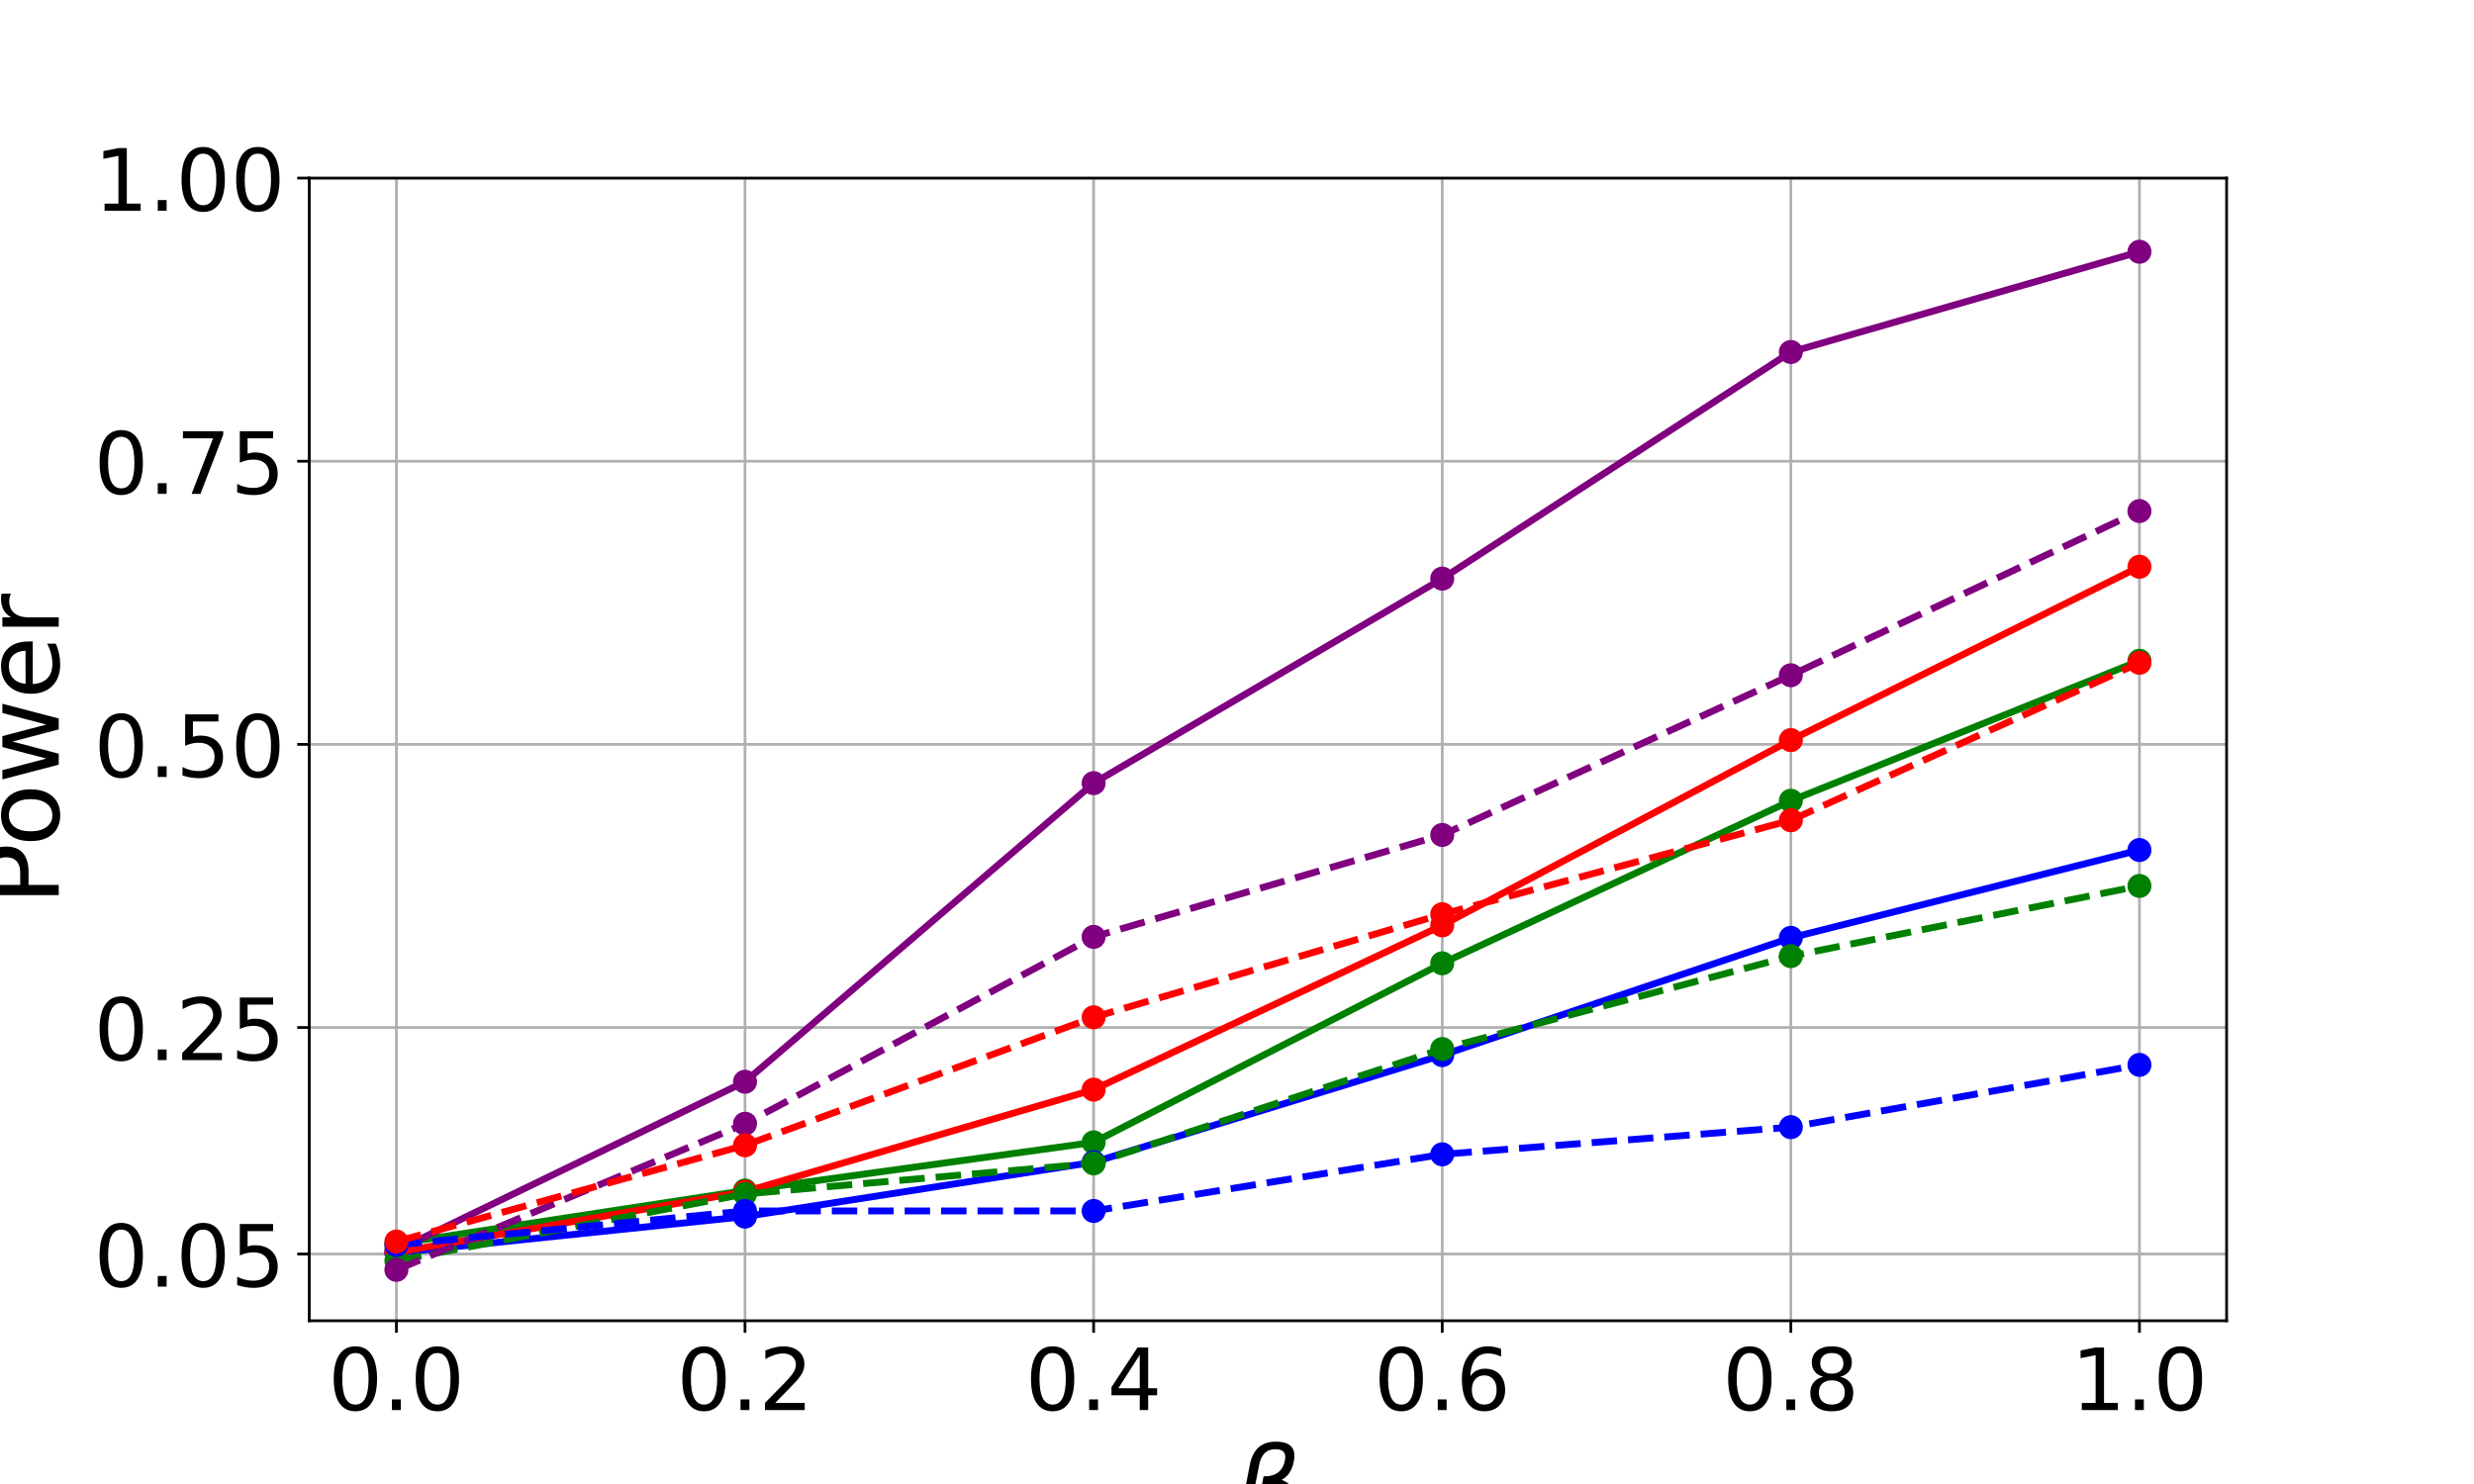
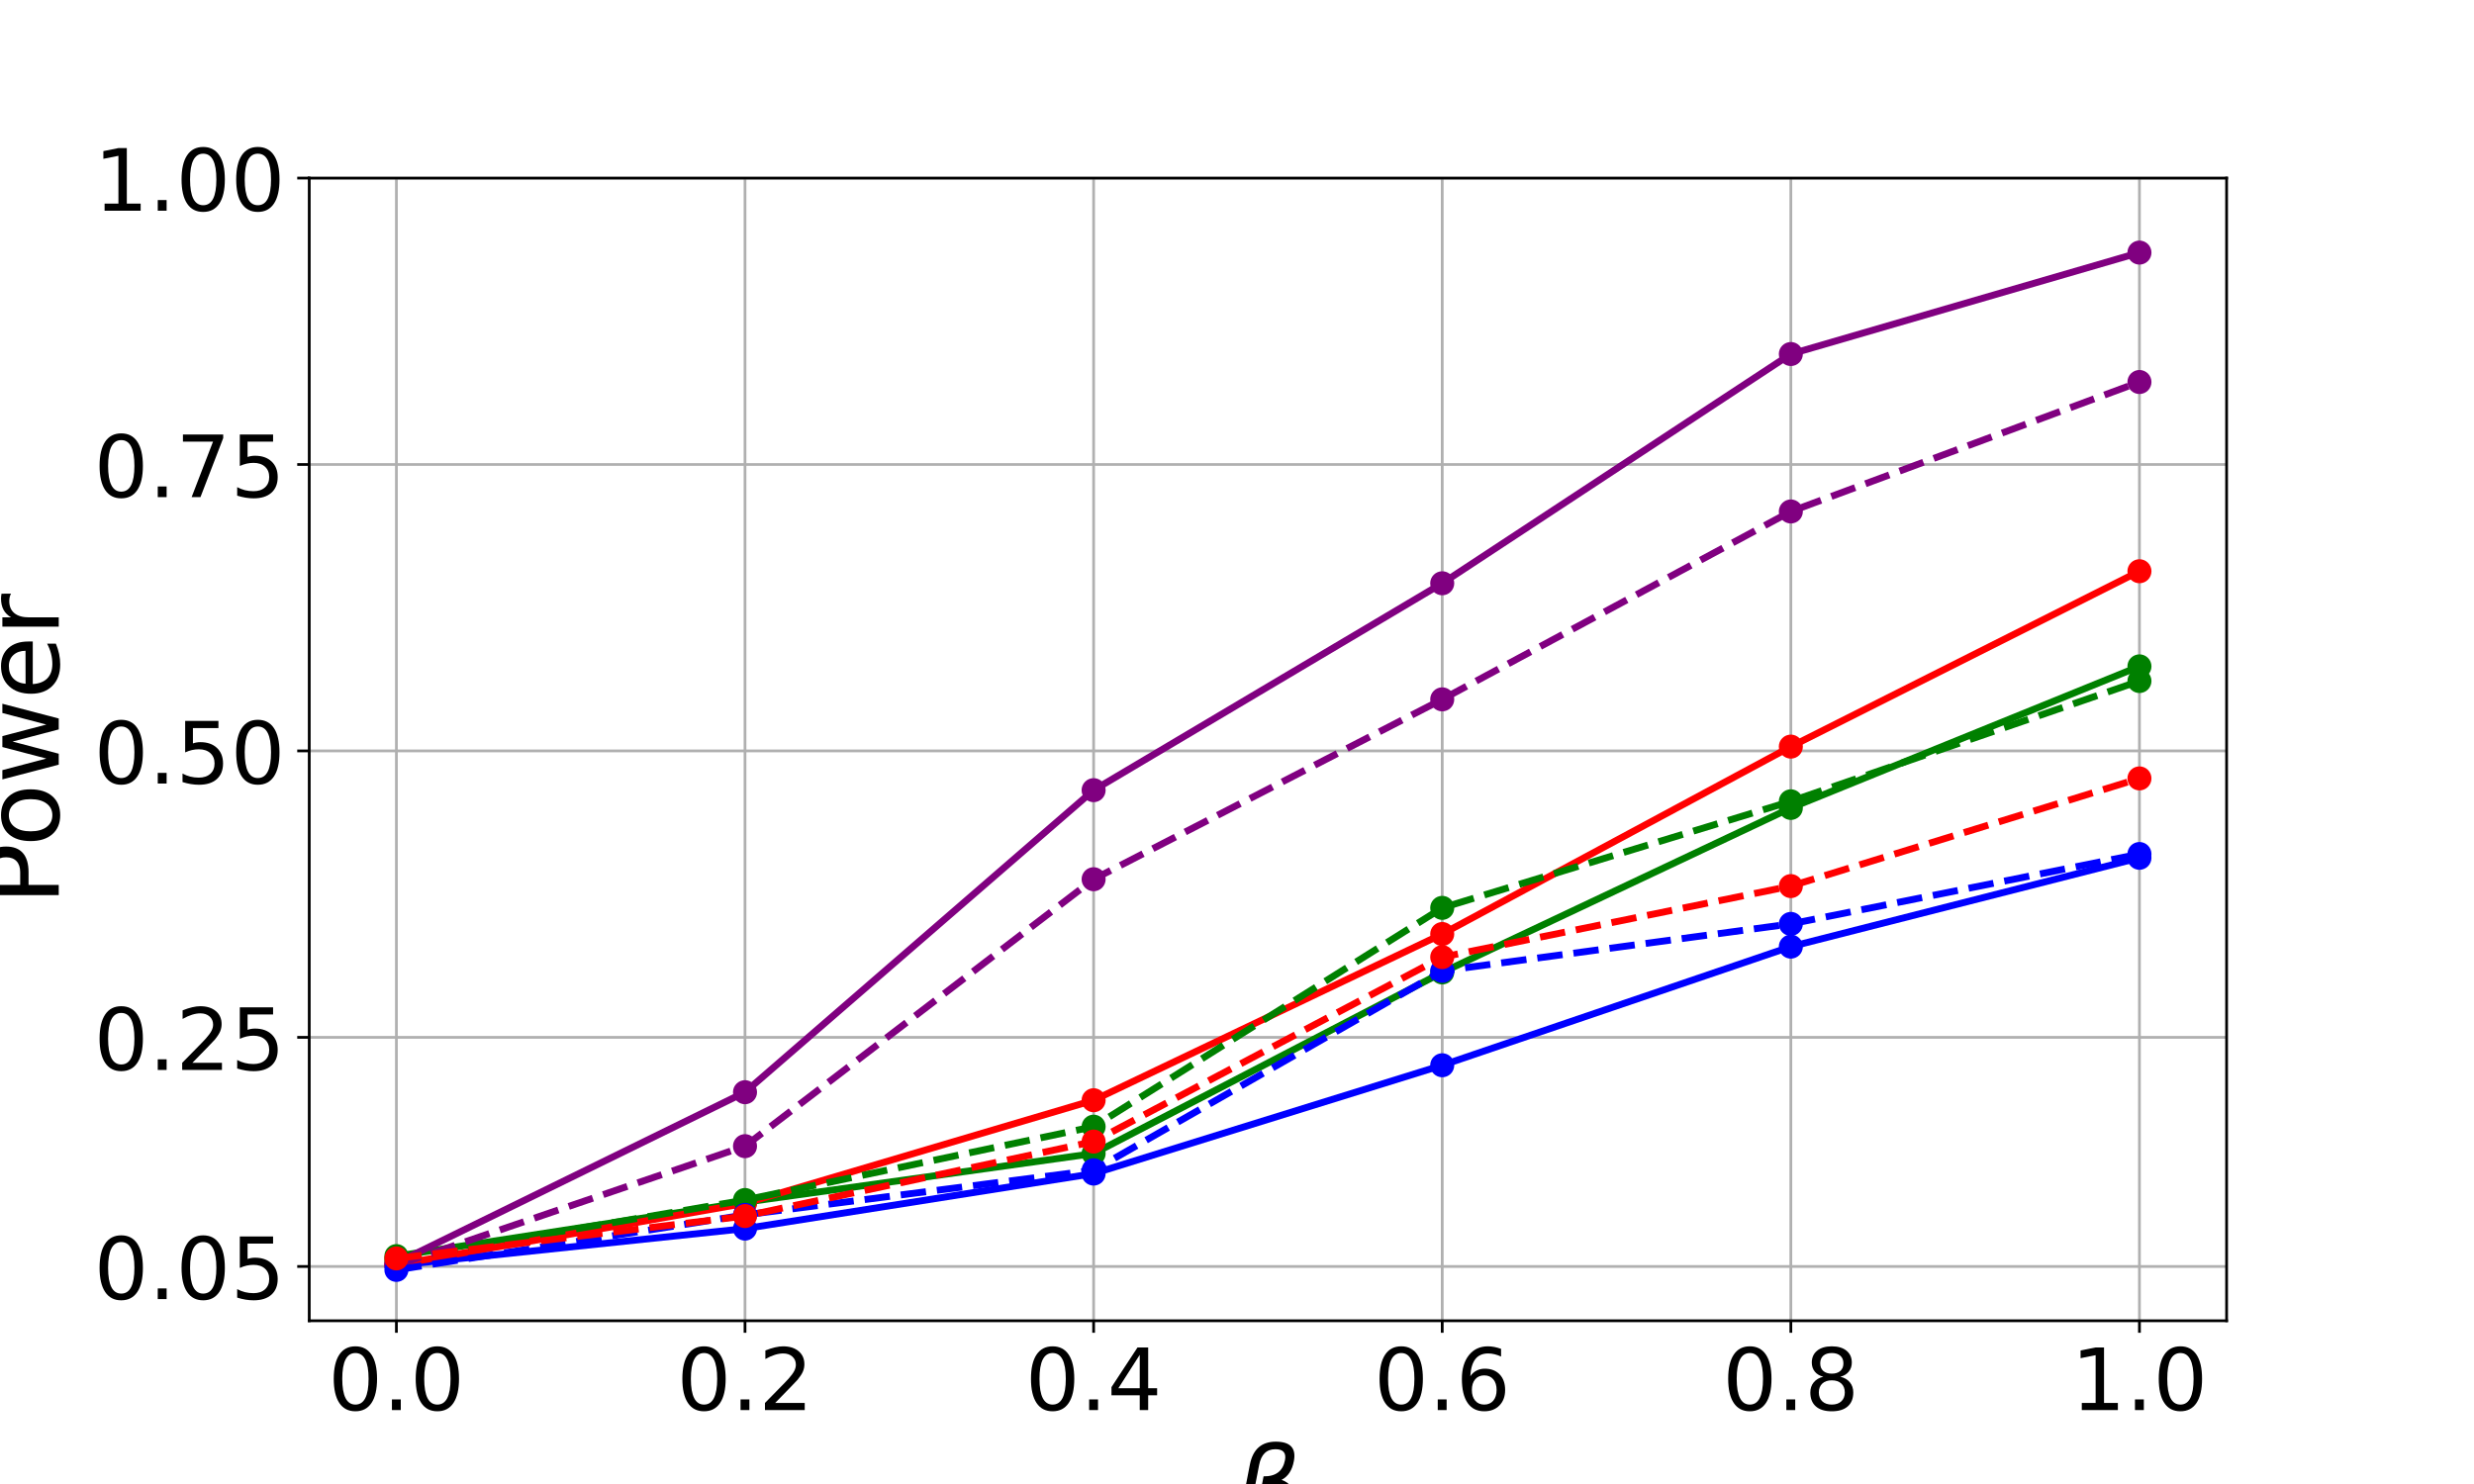
<svg xmlns="http://www.w3.org/2000/svg" xmlns:xlink="http://www.w3.org/1999/xlink" width="720pt" height="432pt" viewBox="0 0 720 432" version="1.1">
  <defs>
    <style type="text/css">*{stroke-linejoin: round; stroke-linecap: butt}</style>
  </defs>
  <g id="figure_1">
    <g id="patch_1">
      <path d="M 0 432  L 720 432  L 720 0  L 0 0  z " style="fill: #ffffff" />
    </g>
    <g id="axes_1">
      <g id="patch_2">
        <path d="M 90 384.48  L 648 384.48  L 648 51.84  L 90 51.84  z " style="fill: #ffffff" />
      </g>
      <g id="matplotlib.axis_1">
        <g id="xtick_1">
          <g id="line2d_1">
-             <path d="M 115.364 384.48  L 115.364 51.84  " clip-path="url(#pe5b0e0bb57)" style="fill: none; stroke: #b0b0b0; stroke-width: 0.8; stroke-linecap: square" />
+             <path d="M 115.364 384.48  L 115.364 51.84  " clip-path="url(#p8699ace13f)" style="fill: none; stroke: #b0b0b0; stroke-width: 0.8; stroke-linecap: square" />
          </g>
          <g id="line2d_2">
            <defs>
-               <path id="mf24f4f5983" d="M 0 0  L 0 3.5  " style="stroke: #000000; stroke-width: 0.8" />
+               <path id="mde72d8a4fe" d="M 0 0  L 0 3.5  " style="stroke: #000000; stroke-width: 0.8" />
            </defs>
            <g>
-               <use xlink:href="#mf24f4f5983" x="115.364" y="384.48" style="stroke: #000000; stroke-width: 0.8" />
+               <use xlink:href="#mde72d8a4fe" x="115.364" y="384.48" style="stroke: #000000; stroke-width: 0.8" />
            </g>
          </g>
          <g id="text_1">
            <g transform="translate(95.48473 410.4761) scale(0.25 -0.25)">
              <defs>
                <path id="DejaVuSans-30" d="M 2034 4250  Q 1547 4250 1301 3770  Q 1056 3291 1056 2328  Q 1056 1369 1301 889  Q 1547 409 2034 409  Q 2525 409 2770 889  Q 3016 1369 3016 2328  Q 3016 3291 2770 3770  Q 2525 4250 2034 4250  z M 2034 4750  Q 2819 4750 3233 4129  Q 3647 3509 3647 2328  Q 3647 1150 3233 529  Q 2819 -91 2034 -91  Q 1250 -91 836 529  Q 422 1150 422 2328  Q 422 3509 836 4129  Q 1250 4750 2034 4750  z " transform="scale(0.015625)" />
                <path id="DejaVuSans-2e" d="M 684 794  L 1344 794  L 1344 0  L 684 0  L 684 794  z " transform="scale(0.015625)" />
              </defs>
              <use xlink:href="#DejaVuSans-30" />
              <use xlink:href="#DejaVuSans-2e" x="63.623" />
              <use xlink:href="#DejaVuSans-30" x="95.41" />
            </g>
          </g>
        </g>
        <g id="xtick_2">
          <g id="line2d_3">
-             <path d="M 216.818 384.48  L 216.818 51.84  " clip-path="url(#pe5b0e0bb57)" style="fill: none; stroke: #b0b0b0; stroke-width: 0.8; stroke-linecap: square" />
+             <path d="M 216.818 384.48  L 216.818 51.84  " clip-path="url(#p8699ace13f)" style="fill: none; stroke: #b0b0b0; stroke-width: 0.8; stroke-linecap: square" />
          </g>
          <g id="line2d_4">
            <g>
-               <use xlink:href="#mf24f4f5983" x="216.818" y="384.48" style="stroke: #000000; stroke-width: 0.8" />
+               <use xlink:href="#mde72d8a4fe" x="216.818" y="384.48" style="stroke: #000000; stroke-width: 0.8" />
            </g>
          </g>
          <g id="text_2">
            <g transform="translate(196.9393 410.4761) scale(0.25 -0.25)">
              <defs>
                <path id="DejaVuSans-32" d="M 1228 531  L 3431 531  L 3431 0  L 469 0  L 469 531  Q 828 903 1448 1529  Q 2069 2156 2228 2338  Q 2531 2678 2651 2914  Q 2772 3150 2772 3378  Q 2772 3750 2511 3984  Q 2250 4219 1831 4219  Q 1534 4219 1204 4116  Q 875 4013 500 3803  L 500 4441  Q 881 4594 1212 4672  Q 1544 4750 1819 4750  Q 2544 4750 2975 4387  Q 3406 4025 3406 3419  Q 3406 3131 3298 2873  Q 3191 2616 2906 2266  Q 2828 2175 2409 1742  Q 1991 1309 1228 531  z " transform="scale(0.015625)" />
              </defs>
              <use xlink:href="#DejaVuSans-30" />
              <use xlink:href="#DejaVuSans-2e" x="63.623" />
              <use xlink:href="#DejaVuSans-32" x="95.41" />
            </g>
          </g>
        </g>
        <g id="xtick_3">
          <g id="line2d_5">
-             <path d="M 318.273 384.48  L 318.273 51.84  " clip-path="url(#pe5b0e0bb57)" style="fill: none; stroke: #b0b0b0; stroke-width: 0.8; stroke-linecap: square" />
+             <path d="M 318.273 384.48  L 318.273 51.84  " clip-path="url(#p8699ace13f)" style="fill: none; stroke: #b0b0b0; stroke-width: 0.8; stroke-linecap: square" />
          </g>
          <g id="line2d_6">
            <g>
-               <use xlink:href="#mf24f4f5983" x="318.273" y="384.48" style="stroke: #000000; stroke-width: 0.8" />
+               <use xlink:href="#mde72d8a4fe" x="318.273" y="384.48" style="stroke: #000000; stroke-width: 0.8" />
            </g>
          </g>
          <g id="text_3">
            <g transform="translate(298.3938 410.4761) scale(0.25 -0.25)">
              <defs>
                <path id="DejaVuSans-34" d="M 2419 4116  L 825 1625  L 2419 1625  L 2419 4116  z M 2253 4666  L 3047 4666  L 3047 1625  L 3713 1625  L 3713 1100  L 3047 1100  L 3047 0  L 2419 0  L 2419 1100  L 313 1100  L 313 1709  L 2253 4666  z " transform="scale(0.015625)" />
              </defs>
              <use xlink:href="#DejaVuSans-30" />
              <use xlink:href="#DejaVuSans-2e" x="63.623" />
              <use xlink:href="#DejaVuSans-34" x="95.41" />
            </g>
          </g>
        </g>
        <g id="xtick_4">
          <g id="line2d_7">
-             <path d="M 419.727 384.48  L 419.727 51.84  " clip-path="url(#pe5b0e0bb57)" style="fill: none; stroke: #b0b0b0; stroke-width: 0.8; stroke-linecap: square" />
+             <path d="M 419.727 384.48  L 419.727 51.84  " clip-path="url(#p8699ace13f)" style="fill: none; stroke: #b0b0b0; stroke-width: 0.8; stroke-linecap: square" />
          </g>
          <g id="line2d_8">
            <g>
-               <use xlink:href="#mf24f4f5983" x="419.727" y="384.48" style="stroke: #000000; stroke-width: 0.8" />
+               <use xlink:href="#mde72d8a4fe" x="419.727" y="384.48" style="stroke: #000000; stroke-width: 0.8" />
            </g>
          </g>
          <g id="text_4">
            <g transform="translate(399.8484 410.4761) scale(0.25 -0.25)">
              <defs>
                <path id="DejaVuSans-36" d="M 2113 2584  Q 1688 2584 1439 2293  Q 1191 2003 1191 1497  Q 1191 994 1439 701  Q 1688 409 2113 409  Q 2538 409 2786 701  Q 3034 994 3034 1497  Q 3034 2003 2786 2293  Q 2538 2584 2113 2584  z M 3366 4563  L 3366 3988  Q 3128 4100 2886 4159  Q 2644 4219 2406 4219  Q 1781 4219 1451 3797  Q 1122 3375 1075 2522  Q 1259 2794 1537 2939  Q 1816 3084 2150 3084  Q 2853 3084 3261 2657  Q 3669 2231 3669 1497  Q 3669 778 3244 343  Q 2819 -91 2113 -91  Q 1303 -91 875 529  Q 447 1150 447 2328  Q 447 3434 972 4092  Q 1497 4750 2381 4750  Q 2619 4750 2861 4703  Q 3103 4656 3366 4563  z " transform="scale(0.015625)" />
              </defs>
              <use xlink:href="#DejaVuSans-30" />
              <use xlink:href="#DejaVuSans-2e" x="63.623" />
              <use xlink:href="#DejaVuSans-36" x="95.41" />
            </g>
          </g>
        </g>
        <g id="xtick_5">
          <g id="line2d_9">
-             <path d="M 521.182 384.48  L 521.182 51.84  " clip-path="url(#pe5b0e0bb57)" style="fill: none; stroke: #b0b0b0; stroke-width: 0.8; stroke-linecap: square" />
+             <path d="M 521.182 384.48  L 521.182 51.84  " clip-path="url(#p8699ace13f)" style="fill: none; stroke: #b0b0b0; stroke-width: 0.8; stroke-linecap: square" />
          </g>
          <g id="line2d_10">
            <g>
-               <use xlink:href="#mf24f4f5983" x="521.182" y="384.48" style="stroke: #000000; stroke-width: 0.8" />
+               <use xlink:href="#mde72d8a4fe" x="521.182" y="384.48" style="stroke: #000000; stroke-width: 0.8" />
            </g>
          </g>
          <g id="text_5">
            <g transform="translate(501.3029 410.4761) scale(0.25 -0.25)">
              <defs>
                <path id="DejaVuSans-38" d="M 2034 2216  Q 1584 2216 1326 1975  Q 1069 1734 1069 1313  Q 1069 891 1326 650  Q 1584 409 2034 409  Q 2484 409 2743 651  Q 3003 894 3003 1313  Q 3003 1734 2745 1975  Q 2488 2216 2034 2216  z M 1403 2484  Q 997 2584 770 2862  Q 544 3141 544 3541  Q 544 4100 942 4425  Q 1341 4750 2034 4750  Q 2731 4750 3128 4425  Q 3525 4100 3525 3541  Q 3525 3141 3298 2862  Q 3072 2584 2669 2484  Q 3125 2378 3379 2068  Q 3634 1759 3634 1313  Q 3634 634 3220 271  Q 2806 -91 2034 -91  Q 1263 -91 848 271  Q 434 634 434 1313  Q 434 1759 690 2068  Q 947 2378 1403 2484  z M 1172 3481  Q 1172 3119 1398 2916  Q 1625 2713 2034 2713  Q 2441 2713 2670 2916  Q 2900 3119 2900 3481  Q 2900 3844 2670 4047  Q 2441 4250 2034 4250  Q 1625 4250 1398 4047  Q 1172 3844 1172 3481  z " transform="scale(0.015625)" />
              </defs>
              <use xlink:href="#DejaVuSans-30" />
              <use xlink:href="#DejaVuSans-2e" x="63.623" />
              <use xlink:href="#DejaVuSans-38" x="95.41" />
            </g>
          </g>
        </g>
        <g id="xtick_6">
          <g id="line2d_11">
-             <path d="M 622.636 384.48  L 622.636 51.84  " clip-path="url(#pe5b0e0bb57)" style="fill: none; stroke: #b0b0b0; stroke-width: 0.8; stroke-linecap: square" />
+             <path d="M 622.636 384.48  L 622.636 51.84  " clip-path="url(#p8699ace13f)" style="fill: none; stroke: #b0b0b0; stroke-width: 0.8; stroke-linecap: square" />
          </g>
          <g id="line2d_12">
            <g>
-               <use xlink:href="#mf24f4f5983" x="622.636" y="384.48" style="stroke: #000000; stroke-width: 0.8" />
+               <use xlink:href="#mde72d8a4fe" x="622.636" y="384.48" style="stroke: #000000; stroke-width: 0.8" />
            </g>
          </g>
          <g id="text_6">
            <g transform="translate(602.7575 410.4761) scale(0.25 -0.25)">
              <defs>
                <path id="DejaVuSans-31" d="M 794 531  L 1825 531  L 1825 4091  L 703 3866  L 703 4441  L 1819 4666  L 2450 4666  L 2450 531  L 3481 531  L 3481 0  L 794 0  L 794 531  z " transform="scale(0.015625)" />
              </defs>
              <use xlink:href="#DejaVuSans-31" />
              <use xlink:href="#DejaVuSans-2e" x="63.623" />
              <use xlink:href="#DejaVuSans-30" x="95.41" />
            </g>
          </g>
        </g>
        <g id="text_7">
          <g transform="translate(359.4 442.7753) scale(0.3 -0.3)">
            <defs>
              <path id="DejaVuSans-Oblique-3b2" d="M 872 216  L 572 -1331  L -6 -1331  L 928 3478  Q 1206 4903 2538 4903  Q 3888 4903 3659 3700  Q 3503 2844 2894 2531  Q 3713 2250 3553 1416  Q 3272 -69 1759 -66  Q 1097 -63 872 216  z M 1019 966  Q 1259 422 1875 425  Q 2775 425 2966 1406  Q 3138 2288 1675 2219  L 1778 2750  Q 2909 2731 3106 3750  Q 3241 4438 2509 4434  Q 1691 4434 1503 3459  L 1019 966  z " transform="scale(0.015625)" />
            </defs>
            <use xlink:href="#DejaVuSans-Oblique-3b2" transform="translate(0 0.390625)" />
          </g>
        </g>
      </g>
      <g id="matplotlib.axis_2">
        <g id="ytick_1">
          <g id="line2d_13">
-             <path d="M 90 299.107  L 648 299.107  " clip-path="url(#pe5b0e0bb57)" style="fill: none; stroke: #b0b0b0; stroke-width: 0.8; stroke-linecap: square" />
+             <path d="M 90 301.971  L 648 301.971  " clip-path="url(#p8699ace13f)" style="fill: none; stroke: #b0b0b0; stroke-width: 0.8; stroke-linecap: square" />
          </g>
          <g id="line2d_14">
            <defs>
-               <path id="mb027f6b429" d="M 0 0  L -3.5 0  " style="stroke: #000000; stroke-width: 0.8" />
+               <path id="ma97960e33d" d="M 0 0  L -3.5 0  " style="stroke: #000000; stroke-width: 0.8" />
            </defs>
            <g>
-               <use xlink:href="#mb027f6b429" x="90" y="299.107" style="stroke: #000000; stroke-width: 0.8" />
+               <use xlink:href="#ma97960e33d" x="90" y="301.971" style="stroke: #000000; stroke-width: 0.8" />
            </g>
          </g>
          <g id="text_8">
-             <g transform="translate(27.33594 308.6054) scale(0.25 -0.25)">
+             <g transform="translate(27.33594 311.4688) scale(0.25 -0.25)">
              <defs>
                <path id="DejaVuSans-35" d="M 691 4666  L 3169 4666  L 3169 4134  L 1269 4134  L 1269 2991  Q 1406 3038 1543 3061  Q 1681 3084 1819 3084  Q 2600 3084 3056 2656  Q 3513 2228 3513 1497  Q 3513 744 3044 326  Q 2575 -91 1722 -91  Q 1428 -91 1123 -41  Q 819 9 494 109  L 494 744  Q 775 591 1075 516  Q 1375 441 1709 441  Q 2250 441 2565 725  Q 2881 1009 2881 1497  Q 2881 1984 2565 2268  Q 2250 2553 1709 2553  Q 1456 2553 1204 2497  Q 953 2441 691 2322  L 691 4666  z " transform="scale(0.015625)" />
              </defs>
              <use xlink:href="#DejaVuSans-30" />
              <use xlink:href="#DejaVuSans-2e" x="63.623" />
              <use xlink:href="#DejaVuSans-32" x="95.41" />
              <use xlink:href="#DejaVuSans-35" x="159.033" />
            </g>
          </g>
        </g>
        <g id="ytick_2">
          <g id="line2d_15">
-             <path d="M 90 216.685  L 648 216.685  " clip-path="url(#pe5b0e0bb57)" style="fill: none; stroke: #b0b0b0; stroke-width: 0.8; stroke-linecap: square" />
+             <path d="M 90 218.594  L 648 218.594  " clip-path="url(#p8699ace13f)" style="fill: none; stroke: #b0b0b0; stroke-width: 0.8; stroke-linecap: square" />
          </g>
          <g id="line2d_16">
            <g>
-               <use xlink:href="#mb027f6b429" x="90" y="216.685" style="stroke: #000000; stroke-width: 0.8" />
+               <use xlink:href="#ma97960e33d" x="90" y="218.594" style="stroke: #000000; stroke-width: 0.8" />
            </g>
          </g>
          <g id="text_9">
-             <g transform="translate(27.33594 226.183) scale(0.25 -0.25)">
+             <g transform="translate(27.33594 228.0919) scale(0.25 -0.25)">
              <use xlink:href="#DejaVuSans-30" />
              <use xlink:href="#DejaVuSans-2e" x="63.623" />
              <use xlink:href="#DejaVuSans-35" x="95.41" />
              <use xlink:href="#DejaVuSans-30" x="159.033" />
            </g>
          </g>
        </g>
        <g id="ytick_3">
          <g id="line2d_17">
-             <path d="M 90 134.262  L 648 134.262  " clip-path="url(#pe5b0e0bb57)" style="fill: none; stroke: #b0b0b0; stroke-width: 0.8; stroke-linecap: square" />
+             <path d="M 90 135.217  L 648 135.217  " clip-path="url(#p8699ace13f)" style="fill: none; stroke: #b0b0b0; stroke-width: 0.8; stroke-linecap: square" />
          </g>
          <g id="line2d_18">
            <g>
-               <use xlink:href="#mb027f6b429" x="90" y="134.262" style="stroke: #000000; stroke-width: 0.8" />
+               <use xlink:href="#ma97960e33d" x="90" y="135.217" style="stroke: #000000; stroke-width: 0.8" />
            </g>
          </g>
          <g id="text_10">
-             <g transform="translate(27.33594 143.7605) scale(0.25 -0.25)">
+             <g transform="translate(27.33594 144.715) scale(0.25 -0.25)">
              <defs>
                <path id="DejaVuSans-37" d="M 525 4666  L 3525 4666  L 3525 4397  L 1831 0  L 1172 0  L 2766 4134  L 525 4134  L 525 4666  z " transform="scale(0.015625)" />
              </defs>
              <use xlink:href="#DejaVuSans-30" />
              <use xlink:href="#DejaVuSans-2e" x="63.623" />
              <use xlink:href="#DejaVuSans-37" x="95.41" />
              <use xlink:href="#DejaVuSans-35" x="159.033" />
            </g>
          </g>
        </g>
        <g id="ytick_4">
          <g id="line2d_19">
-             <path d="M 90 51.84  L 648 51.84  " clip-path="url(#pe5b0e0bb57)" style="fill: none; stroke: #b0b0b0; stroke-width: 0.8; stroke-linecap: square" />
+             <path d="M 90 51.84  L 648 51.84  " clip-path="url(#p8699ace13f)" style="fill: none; stroke: #b0b0b0; stroke-width: 0.8; stroke-linecap: square" />
          </g>
          <g id="line2d_20">
            <g>
-               <use xlink:href="#mb027f6b429" x="90" y="51.84" style="stroke: #000000; stroke-width: 0.8" />
+               <use xlink:href="#ma97960e33d" x="90" y="51.84" style="stroke: #000000; stroke-width: 0.8" />
            </g>
          </g>
          <g id="text_11">
            <g transform="translate(27.33594 61.33805) scale(0.25 -0.25)">
              <use xlink:href="#DejaVuSans-31" />
              <use xlink:href="#DejaVuSans-2e" x="63.623" />
              <use xlink:href="#DejaVuSans-30" x="95.41" />
              <use xlink:href="#DejaVuSans-30" x="159.033" />
            </g>
          </g>
        </g>
        <g id="ytick_5">
          <g id="line2d_21">
-             <path d="M 90 365.045  L 648 365.045  " clip-path="url(#pe5b0e0bb57)" style="fill: none; stroke: #b0b0b0; stroke-width: 0.8; stroke-linecap: square" />
+             <path d="M 90 368.672  L 648 368.672  " clip-path="url(#p8699ace13f)" style="fill: none; stroke: #b0b0b0; stroke-width: 0.8; stroke-linecap: square" />
          </g>
          <g id="line2d_22">
            <g>
-               <use xlink:href="#mb027f6b429" x="90" y="365.045" style="stroke: #000000; stroke-width: 0.8" />
+               <use xlink:href="#ma97960e33d" x="90" y="368.672" style="stroke: #000000; stroke-width: 0.8" />
            </g>
          </g>
          <g id="text_12">
-             <g transform="translate(27.33594 374.5434) scale(0.25 -0.25)">
+             <g transform="translate(27.33594 378.1703) scale(0.25 -0.25)">
              <use xlink:href="#DejaVuSans-30" />
              <use xlink:href="#DejaVuSans-2e" x="63.623" />
              <use xlink:href="#DejaVuSans-30" x="95.41" />
              <use xlink:href="#DejaVuSans-35" x="159.033" />
            </g>
          </g>
        </g>
        <g id="text_13">
          <g transform="translate(17.09688 263.5022) rotate(-90) scale(0.3 -0.3)">
            <defs>
              <path id="DejaVuSans-50" d="M 1259 4147  L 1259 2394  L 2053 2394  Q 2494 2394 2734 2622  Q 2975 2850 2975 3272  Q 2975 3691 2734 3919  Q 2494 4147 2053 4147  L 1259 4147  z M 628 4666  L 2053 4666  Q 2838 4666 3239 4311  Q 3641 3956 3641 3272  Q 3641 2581 3239 2228  Q 2838 1875 2053 1875  L 1259 1875  L 1259 0  L 628 0  L 628 4666  z " transform="scale(0.015625)" />
              <path id="DejaVuSans-6f" d="M 1959 3097  Q 1497 3097 1228 2736  Q 959 2375 959 1747  Q 959 1119 1226 758  Q 1494 397 1959 397  Q 2419 397 2687 759  Q 2956 1122 2956 1747  Q 2956 2369 2687 2733  Q 2419 3097 1959 3097  z M 1959 3584  Q 2709 3584 3137 3096  Q 3566 2609 3566 1747  Q 3566 888 3137 398  Q 2709 -91 1959 -91  Q 1206 -91 779 398  Q 353 888 353 1747  Q 353 2609 779 3096  Q 1206 3584 1959 3584  z " transform="scale(0.015625)" />
              <path id="DejaVuSans-77" d="M 269 3500  L 844 3500  L 1563 769  L 2278 3500  L 2956 3500  L 3675 769  L 4391 3500  L 4966 3500  L 4050 0  L 3372 0  L 2619 2869  L 1863 0  L 1184 0  L 269 3500  z " transform="scale(0.015625)" />
              <path id="DejaVuSans-65" d="M 3597 1894  L 3597 1613  L 953 1613  Q 991 1019 1311 708  Q 1631 397 2203 397  Q 2534 397 2845 478  Q 3156 559 3463 722  L 3463 178  Q 3153 47 2828 -22  Q 2503 -91 2169 -91  Q 1331 -91 842 396  Q 353 884 353 1716  Q 353 2575 817 3079  Q 1281 3584 2069 3584  Q 2775 3584 3186 3129  Q 3597 2675 3597 1894  z M 3022 2063  Q 3016 2534 2758 2815  Q 2500 3097 2075 3097  Q 1594 3097 1305 2825  Q 1016 2553 972 2059  L 3022 2063  z " transform="scale(0.015625)" />
              <path id="DejaVuSans-72" d="M 2631 2963  Q 2534 3019 2420 3045  Q 2306 3072 2169 3072  Q 1681 3072 1420 2755  Q 1159 2438 1159 1844  L 1159 0  L 581 0  L 581 3500  L 1159 3500  L 1159 2956  Q 1341 3275 1631 3429  Q 1922 3584 2338 3584  Q 2397 3584 2469 3576  Q 2541 3569 2628 3553  L 2631 2963  z " transform="scale(0.015625)" />
            </defs>
            <use xlink:href="#DejaVuSans-50" />
            <use xlink:href="#DejaVuSans-6f" x="56.678" />
            <use xlink:href="#DejaVuSans-77" x="117.859" />
            <use xlink:href="#DejaVuSans-65" x="199.646" />
            <use xlink:href="#DejaVuSans-72" x="261.17" />
          </g>
        </g>
      </g>
      <g id="line2d_23">
-         <path d="M 115.364 362.068  L 216.818 346.565  L 318.273 332.546  L 419.727 280.429  L 521.182 233.095  L 622.636 192.358  " clip-path="url(#pe5b0e0bb57)" style="fill: none; stroke: #008000; stroke-width: 2; stroke-linecap: square" />
+         <path d="M 115.364 365.661  L 216.818 349.978  L 318.273 335.797  L 419.727 283.076  L 521.182 235.194  L 622.636 193.985  " clip-path="url(#p8699ace13f)" style="fill: none; stroke: #008000; stroke-width: 2; stroke-linecap: square" />
        <defs>
-           <path id="m453b1c58a1" d="M 0 3  C 0.796 3 1.559 2.684 2.121 2.121  C 2.684 1.559 3 0.796 3 0  C 3 -0.796 2.684 -1.559 2.121 -2.121  C 1.559 -2.684 0.796 -3 0 -3  C -0.796 -3 -1.559 -2.684 -2.121 -2.121  C -2.684 -1.559 -3 -0.796 -3 0  C -3 0.796 -2.684 1.559 -2.121 2.121  C -1.559 2.684 -0.796 3 0 3  z " style="stroke: #008000" />
+           <path id="mf6dc48305d" d="M 0 3  C 0.796 3 1.559 2.684 2.121 2.121  C 2.684 1.559 3 0.796 3 0  C 3 -0.796 2.684 -1.559 2.121 -2.121  C 1.559 -2.684 0.796 -3 0 -3  C -0.796 -3 -1.559 -2.684 -2.121 -2.121  C -2.684 -1.559 -3 -0.796 -3 0  C -3 0.796 -2.684 1.559 -2.121 2.121  C -1.559 2.684 -0.796 3 0 3  z " style="stroke: #008000" />
        </defs>
-         <g clip-path="url(#pe5b0e0bb57)">
-           <use xlink:href="#m453b1c58a1" x="115.364" y="362.068" style="fill: #008000; stroke: #008000" />
-           <use xlink:href="#m453b1c58a1" x="216.818" y="346.565" style="fill: #008000; stroke: #008000" />
-           <use xlink:href="#m453b1c58a1" x="318.273" y="332.546" style="fill: #008000; stroke: #008000" />
-           <use xlink:href="#m453b1c58a1" x="419.727" y="280.429" style="fill: #008000; stroke: #008000" />
-           <use xlink:href="#m453b1c58a1" x="521.182" y="233.095" style="fill: #008000; stroke: #008000" />
-           <use xlink:href="#m453b1c58a1" x="622.636" y="192.358" style="fill: #008000; stroke: #008000" />
+         <g clip-path="url(#p8699ace13f)">
+           <use xlink:href="#mf6dc48305d" x="115.364" y="365.661" style="fill: #008000; stroke: #008000" />
+           <use xlink:href="#mf6dc48305d" x="216.818" y="349.978" style="fill: #008000; stroke: #008000" />
+           <use xlink:href="#mf6dc48305d" x="318.273" y="335.797" style="fill: #008000; stroke: #008000" />
+           <use xlink:href="#mf6dc48305d" x="419.727" y="283.076" style="fill: #008000; stroke: #008000" />
+           <use xlink:href="#mf6dc48305d" x="521.182" y="235.194" style="fill: #008000; stroke: #008000" />
+           <use xlink:href="#mf6dc48305d" x="622.636" y="193.985" style="fill: #008000; stroke: #008000" />
        </g>
      </g>
      <g id="line2d_24">
-         <path d="M 115.364 364.048  L 216.818 314.899  L 318.273 227.982  L 419.727 168.444  L 521.182 102.473  L 622.636 73.281  " clip-path="url(#pe5b0e0bb57)" style="fill: none; stroke: #800080; stroke-width: 2; stroke-linecap: square" />
+         <path d="M 115.364 367.663  L 216.818 317.945  L 318.273 230.022  L 419.727 169.794  L 521.182 103.059  L 622.636 73.529  " clip-path="url(#p8699ace13f)" style="fill: none; stroke: #800080; stroke-width: 2; stroke-linecap: square" />
        <defs>
-           <path id="m2a17032445" d="M 0 3  C 0.796 3 1.559 2.684 2.121 2.121  C 2.684 1.559 3 0.796 3 0  C 3 -0.796 2.684 -1.559 2.121 -2.121  C 1.559 -2.684 0.796 -3 0 -3  C -0.796 -3 -1.559 -2.684 -2.121 -2.121  C -2.684 -1.559 -3 -0.796 -3 0  C -3 0.796 -2.684 1.559 -2.121 2.121  C -1.559 2.684 -0.796 3 0 3  z " style="stroke: #800080" />
+           <path id="m283915531b" d="M 0 3  C 0.796 3 1.559 2.684 2.121 2.121  C 2.684 1.559 3 0.796 3 0  C 3 -0.796 2.684 -1.559 2.121 -2.121  C 1.559 -2.684 0.796 -3 0 -3  C -0.796 -3 -1.559 -2.684 -2.121 -2.121  C -2.684 -1.559 -3 -0.796 -3 0  C -3 0.796 -2.684 1.559 -2.121 2.121  C -1.559 2.684 -0.796 3 0 3  z " style="stroke: #800080" />
        </defs>
-         <g clip-path="url(#pe5b0e0bb57)">
-           <use xlink:href="#m2a17032445" x="115.364" y="364.048" style="fill: #800080; stroke: #800080" />
-           <use xlink:href="#m2a17032445" x="216.818" y="314.899" style="fill: #800080; stroke: #800080" />
-           <use xlink:href="#m2a17032445" x="318.273" y="227.982" style="fill: #800080; stroke: #800080" />
-           <use xlink:href="#m2a17032445" x="419.727" y="168.444" style="fill: #800080; stroke: #800080" />
-           <use xlink:href="#m2a17032445" x="521.182" y="102.473" style="fill: #800080; stroke: #800080" />
-           <use xlink:href="#m2a17032445" x="622.636" y="73.281" style="fill: #800080; stroke: #800080" />
+         <g clip-path="url(#p8699ace13f)">
+           <use xlink:href="#m283915531b" x="115.364" y="367.663" style="fill: #800080; stroke: #800080" />
+           <use xlink:href="#m283915531b" x="216.818" y="317.945" style="fill: #800080; stroke: #800080" />
+           <use xlink:href="#m283915531b" x="318.273" y="230.022" style="fill: #800080; stroke: #800080" />
+           <use xlink:href="#m283915531b" x="419.727" y="169.794" style="fill: #800080; stroke: #800080" />
+           <use xlink:href="#m283915531b" x="521.182" y="103.059" style="fill: #800080; stroke: #800080" />
+           <use xlink:href="#m283915531b" x="622.636" y="73.529" style="fill: #800080; stroke: #800080" />
        </g>
      </g>
      <g id="line2d_25">
-         <path d="M 115.364 364.707  L 216.818 354.152  L 318.273 338.319  L 419.727 307.148  L 521.182 273.008  L 622.636 247.444  " clip-path="url(#pe5b0e0bb57)" style="fill: none; stroke: #0000ff; stroke-width: 2; stroke-linecap: square" />
+         <path d="M 115.364 368.33  L 216.818 357.653  L 318.273 341.636  L 419.727 310.104  L 521.182 275.569  L 622.636 249.709  " clip-path="url(#p8699ace13f)" style="fill: none; stroke: #0000ff; stroke-width: 2; stroke-linecap: square" />
        <defs>
-           <path id="mcb9097160d" d="M 0 3  C 0.796 3 1.559 2.684 2.121 2.121  C 2.684 1.559 3 0.796 3 0  C 3 -0.796 2.684 -1.559 2.121 -2.121  C 1.559 -2.684 0.796 -3 0 -3  C -0.796 -3 -1.559 -2.684 -2.121 -2.121  C -2.684 -1.559 -3 -0.796 -3 0  C -3 0.796 -2.684 1.559 -2.121 2.121  C -1.559 2.684 -0.796 3 0 3  z " style="stroke: #0000ff" />
+           <path id="mcc10b74d84" d="M 0 3  C 0.796 3 1.559 2.684 2.121 2.121  C 2.684 1.559 3 0.796 3 0  C 3 -0.796 2.684 -1.559 2.121 -2.121  C 1.559 -2.684 0.796 -3 0 -3  C -0.796 -3 -1.559 -2.684 -2.121 -2.121  C -2.684 -1.559 -3 -0.796 -3 0  C -3 0.796 -2.684 1.559 -2.121 2.121  C -1.559 2.684 -0.796 3 0 3  z " style="stroke: #0000ff" />
        </defs>
-         <g clip-path="url(#pe5b0e0bb57)">
-           <use xlink:href="#mcb9097160d" x="115.364" y="364.707" style="fill: #0000ff; stroke: #0000ff" />
-           <use xlink:href="#mcb9097160d" x="216.818" y="354.152" style="fill: #0000ff; stroke: #0000ff" />
-           <use xlink:href="#mcb9097160d" x="318.273" y="338.319" style="fill: #0000ff; stroke: #0000ff" />
-           <use xlink:href="#mcb9097160d" x="419.727" y="307.148" style="fill: #0000ff; stroke: #0000ff" />
-           <use xlink:href="#mcb9097160d" x="521.182" y="273.008" style="fill: #0000ff; stroke: #0000ff" />
-           <use xlink:href="#mcb9097160d" x="622.636" y="247.444" style="fill: #0000ff; stroke: #0000ff" />
+         <g clip-path="url(#p8699ace13f)">
+           <use xlink:href="#mcc10b74d84" x="115.364" y="368.33" style="fill: #0000ff; stroke: #0000ff" />
+           <use xlink:href="#mcc10b74d84" x="216.818" y="357.653" style="fill: #0000ff; stroke: #0000ff" />
+           <use xlink:href="#mcc10b74d84" x="318.273" y="341.636" style="fill: #0000ff; stroke: #0000ff" />
+           <use xlink:href="#mcc10b74d84" x="419.727" y="310.104" style="fill: #0000ff; stroke: #0000ff" />
+           <use xlink:href="#mcc10b74d84" x="521.182" y="275.569" style="fill: #0000ff; stroke: #0000ff" />
+           <use xlink:href="#mcc10b74d84" x="622.636" y="249.709" style="fill: #0000ff; stroke: #0000ff" />
        </g>
      </g>
      <g id="line2d_26">
-         <path d="M 115.364 364.542  L 216.818 346.895  L 318.273 317.208  L 419.727 269.379  L 521.182 215.448  L 622.636 164.98  " clip-path="url(#pe5b0e0bb57)" style="fill: none; stroke: #ff0000; stroke-width: 2; stroke-linecap: square" />
+         <path d="M 115.364 368.163  L 216.818 350.312  L 318.273 320.281  L 419.727 271.898  L 521.182 217.343  L 622.636 166.29  " clip-path="url(#p8699ace13f)" style="fill: none; stroke: #ff0000; stroke-width: 2; stroke-linecap: square" />
        <defs>
-           <path id="me9bd486533" d="M 0 3  C 0.796 3 1.559 2.684 2.121 2.121  C 2.684 1.559 3 0.796 3 0  C 3 -0.796 2.684 -1.559 2.121 -2.121  C 1.559 -2.684 0.796 -3 0 -3  C -0.796 -3 -1.559 -2.684 -2.121 -2.121  C -2.684 -1.559 -3 -0.796 -3 0  C -3 0.796 -2.684 1.559 -2.121 2.121  C -1.559 2.684 -0.796 3 0 3  z " style="stroke: #ff0000" />
+           <path id="m0d1b4ae2c9" d="M 0 3  C 0.796 3 1.559 2.684 2.121 2.121  C 2.684 1.559 3 0.796 3 0  C 3 -0.796 2.684 -1.559 2.121 -2.121  C 1.559 -2.684 0.796 -3 0 -3  C -0.796 -3 -1.559 -2.684 -2.121 -2.121  C -2.684 -1.559 -3 -0.796 -3 0  C -3 0.796 -2.684 1.559 -2.121 2.121  C -1.559 2.684 -0.796 3 0 3  z " style="stroke: #ff0000" />
        </defs>
-         <g clip-path="url(#pe5b0e0bb57)">
-           <use xlink:href="#me9bd486533" x="115.364" y="364.542" style="fill: #ff0000; stroke: #ff0000" />
-           <use xlink:href="#me9bd486533" x="216.818" y="346.895" style="fill: #ff0000; stroke: #ff0000" />
-           <use xlink:href="#me9bd486533" x="318.273" y="317.208" style="fill: #ff0000; stroke: #ff0000" />
-           <use xlink:href="#me9bd486533" x="419.727" y="269.379" style="fill: #ff0000; stroke: #ff0000" />
-           <use xlink:href="#me9bd486533" x="521.182" y="215.448" style="fill: #ff0000; stroke: #ff0000" />
-           <use xlink:href="#me9bd486533" x="622.636" y="164.98" style="fill: #ff0000; stroke: #ff0000" />
+         <g clip-path="url(#p8699ace13f)">
+           <use xlink:href="#m0d1b4ae2c9" x="115.364" y="368.163" style="fill: #ff0000; stroke: #ff0000" />
+           <use xlink:href="#m0d1b4ae2c9" x="216.818" y="350.312" style="fill: #ff0000; stroke: #ff0000" />
+           <use xlink:href="#m0d1b4ae2c9" x="318.273" y="320.281" style="fill: #ff0000; stroke: #ff0000" />
+           <use xlink:href="#m0d1b4ae2c9" x="419.727" y="271.898" style="fill: #ff0000; stroke: #ff0000" />
+           <use xlink:href="#m0d1b4ae2c9" x="521.182" y="217.343" style="fill: #ff0000; stroke: #ff0000" />
+           <use xlink:href="#m0d1b4ae2c9" x="622.636" y="166.29" style="fill: #ff0000; stroke: #ff0000" />
        </g>
      </g>
      <g id="line2d_27">
-         <path d="M 115.364 367.023  L 216.818 347.572  L 318.273 338.67  L 419.727 305.371  L 521.182 278.337  L 622.636 257.896  " clip-path="url(#pe5b0e0bb57)" style="fill: none; stroke-dasharray: 7.4,3.2; stroke-dashoffset: 0; stroke: #008000; stroke-width: 2" />
-         <g clip-path="url(#pe5b0e0bb57)">
-           <use xlink:href="#m453b1c58a1" x="115.364" y="367.023" style="fill: #008000; stroke: #008000" />
-           <use xlink:href="#m453b1c58a1" x="216.818" y="347.572" style="fill: #008000; stroke: #008000" />
-           <use xlink:href="#m453b1c58a1" x="318.273" y="338.67" style="fill: #008000; stroke: #008000" />
-           <use xlink:href="#m453b1c58a1" x="419.727" y="305.371" style="fill: #008000; stroke: #008000" />
-           <use xlink:href="#m453b1c58a1" x="521.182" y="278.337" style="fill: #008000; stroke: #008000" />
-           <use xlink:href="#m453b1c58a1" x="622.636" y="257.896" style="fill: #008000; stroke: #008000" />
+         <path d="M 115.364 366.671  L 216.818 349.329  L 318.273 327.984  L 419.727 264.284  L 521.182 233.268  L 622.636 198.25  " clip-path="url(#p8699ace13f)" style="fill: none; stroke-dasharray: 7.4,3.2; stroke-dashoffset: 0; stroke: #008000; stroke-width: 2" />
+         <g clip-path="url(#p8699ace13f)">
+           <use xlink:href="#mf6dc48305d" x="115.364" y="366.671" style="fill: #008000; stroke: #008000" />
+           <use xlink:href="#mf6dc48305d" x="216.818" y="349.329" style="fill: #008000; stroke: #008000" />
+           <use xlink:href="#mf6dc48305d" x="318.273" y="327.984" style="fill: #008000; stroke: #008000" />
+           <use xlink:href="#mf6dc48305d" x="419.727" y="264.284" style="fill: #008000; stroke: #008000" />
+           <use xlink:href="#mf6dc48305d" x="521.182" y="233.268" style="fill: #008000; stroke: #008000" />
+           <use xlink:href="#mf6dc48305d" x="622.636" y="198.25" style="fill: #008000; stroke: #008000" />
        </g>
      </g>
      <g id="line2d_28">
-         <path d="M 115.364 369.661  L 216.818 327.131  L 318.273 272.732  L 419.727 243.06  L 521.182 196.574  L 622.636 148.769  " clip-path="url(#pe5b0e0bb57)" style="fill: none; stroke-dasharray: 7.4,3.2; stroke-dashoffset: 0; stroke: #800080; stroke-width: 2" />
-         <g clip-path="url(#pe5b0e0bb57)">
-           <use xlink:href="#m2a17032445" x="115.364" y="369.661" style="fill: #800080; stroke: #800080" />
-           <use xlink:href="#m2a17032445" x="216.818" y="327.131" style="fill: #800080; stroke: #800080" />
-           <use xlink:href="#m2a17032445" x="318.273" y="272.732" style="fill: #800080; stroke: #800080" />
-           <use xlink:href="#m2a17032445" x="419.727" y="243.06" style="fill: #800080; stroke: #800080" />
-           <use xlink:href="#m2a17032445" x="521.182" y="196.574" style="fill: #800080; stroke: #800080" />
-           <use xlink:href="#m2a17032445" x="622.636" y="148.769" style="fill: #800080; stroke: #800080" />
+         <path d="M 115.364 368.339  L 216.818 333.654  L 318.273 255.947  L 419.727 203.586  L 521.182 148.891  L 622.636 111.204  " clip-path="url(#p8699ace13f)" style="fill: none; stroke-dasharray: 7.4,3.2; stroke-dashoffset: 0; stroke: #800080; stroke-width: 2" />
+         <g clip-path="url(#p8699ace13f)">
+           <use xlink:href="#m283915531b" x="115.364" y="368.339" style="fill: #800080; stroke: #800080" />
+           <use xlink:href="#m283915531b" x="216.818" y="333.654" style="fill: #800080; stroke: #800080" />
+           <use xlink:href="#m283915531b" x="318.273" y="255.947" style="fill: #800080; stroke: #800080" />
+           <use xlink:href="#m283915531b" x="419.727" y="203.586" style="fill: #800080; stroke: #800080" />
+           <use xlink:href="#m283915531b" x="521.182" y="148.891" style="fill: #800080; stroke: #800080" />
+           <use xlink:href="#m283915531b" x="622.636" y="111.204" style="fill: #800080; stroke: #800080" />
        </g>
      </g>
      <g id="line2d_29">
-         <path d="M 115.364 362.408  L 216.818 352.517  L 318.273 352.517  L 419.727 336.033  L 521.182 328.12  L 622.636 309.987  " clip-path="url(#pe5b0e0bb57)" style="fill: none; stroke-dasharray: 7.4,3.2; stroke-dashoffset: 0; stroke: #0000ff; stroke-width: 2" />
-         <g clip-path="url(#pe5b0e0bb57)">
-           <use xlink:href="#mcb9097160d" x="115.364" y="362.408" style="fill: #0000ff; stroke: #0000ff" />
-           <use xlink:href="#mcb9097160d" x="216.818" y="352.517" style="fill: #0000ff; stroke: #0000ff" />
-           <use xlink:href="#mcb9097160d" x="318.273" y="352.517" style="fill: #0000ff; stroke: #0000ff" />
-           <use xlink:href="#mcb9097160d" x="419.727" y="336.033" style="fill: #0000ff; stroke: #0000ff" />
-           <use xlink:href="#mcb9097160d" x="521.182" y="328.12" style="fill: #0000ff; stroke: #0000ff" />
-           <use xlink:href="#mcb9097160d" x="622.636" y="309.987" style="fill: #0000ff; stroke: #0000ff" />
+         <path d="M 115.364 369.673  L 216.818 353.664  L 318.273 340.658  L 419.727 282.627  L 521.182 268.953  L 622.636 248.61  " clip-path="url(#p8699ace13f)" style="fill: none; stroke-dasharray: 7.4,3.2; stroke-dashoffset: 0; stroke: #0000ff; stroke-width: 2" />
+         <g clip-path="url(#p8699ace13f)">
+           <use xlink:href="#mcc10b74d84" x="115.364" y="369.673" style="fill: #0000ff; stroke: #0000ff" />
+           <use xlink:href="#mcc10b74d84" x="216.818" y="353.664" style="fill: #0000ff; stroke: #0000ff" />
+           <use xlink:href="#mcc10b74d84" x="318.273" y="340.658" style="fill: #0000ff; stroke: #0000ff" />
+           <use xlink:href="#mcc10b74d84" x="419.727" y="282.627" style="fill: #0000ff; stroke: #0000ff" />
+           <use xlink:href="#mcc10b74d84" x="521.182" y="268.953" style="fill: #0000ff; stroke: #0000ff" />
+           <use xlink:href="#mcc10b74d84" x="622.636" y="248.61" style="fill: #0000ff; stroke: #0000ff" />
        </g>
      </g>
      <g id="line2d_30">
-         <path d="M 115.364 361.419  L 216.818 333.395  L 318.273 296.14  L 419.727 266.138  L 521.182 238.774  L 622.636 192.947  " clip-path="url(#pe5b0e0bb57)" style="fill: none; stroke-dasharray: 7.4,3.2; stroke-dashoffset: 0; stroke: #ff0000; stroke-width: 2" />
-         <g clip-path="url(#pe5b0e0bb57)">
-           <use xlink:href="#me9bd486533" x="115.364" y="361.419" style="fill: #ff0000; stroke: #ff0000" />
-           <use xlink:href="#me9bd486533" x="216.818" y="333.395" style="fill: #ff0000; stroke: #ff0000" />
-           <use xlink:href="#me9bd486533" x="318.273" y="296.14" style="fill: #ff0000; stroke: #ff0000" />
-           <use xlink:href="#me9bd486533" x="419.727" y="266.138" style="fill: #ff0000; stroke: #ff0000" />
-           <use xlink:href="#me9bd486533" x="521.182" y="238.774" style="fill: #ff0000; stroke: #ff0000" />
-           <use xlink:href="#me9bd486533" x="622.636" y="192.947" style="fill: #ff0000; stroke: #ff0000" />
+         <path d="M 115.364 366.338  L 216.818 353.998  L 318.273 332.32  L 419.727 278.625  L 521.182 257.948  L 622.636 226.598  " clip-path="url(#p8699ace13f)" style="fill: none; stroke-dasharray: 7.4,3.2; stroke-dashoffset: 0; stroke: #ff0000; stroke-width: 2" />
+         <g clip-path="url(#p8699ace13f)">
+           <use xlink:href="#m0d1b4ae2c9" x="115.364" y="366.338" style="fill: #ff0000; stroke: #ff0000" />
+           <use xlink:href="#m0d1b4ae2c9" x="216.818" y="353.998" style="fill: #ff0000; stroke: #ff0000" />
+           <use xlink:href="#m0d1b4ae2c9" x="318.273" y="332.32" style="fill: #ff0000; stroke: #ff0000" />
+           <use xlink:href="#m0d1b4ae2c9" x="419.727" y="278.625" style="fill: #ff0000; stroke: #ff0000" />
+           <use xlink:href="#m0d1b4ae2c9" x="521.182" y="257.948" style="fill: #ff0000; stroke: #ff0000" />
+           <use xlink:href="#m0d1b4ae2c9" x="622.636" y="226.598" style="fill: #ff0000; stroke: #ff0000" />
        </g>
      </g>
      <g id="patch_3">
        <path d="M 90 384.48  L 90 51.84  " style="fill: none; stroke: #000000; stroke-width: 0.8; stroke-linejoin: miter; stroke-linecap: square" />
      </g>
      <g id="patch_4">
        <path d="M 648 384.48  L 648 51.84  " style="fill: none; stroke: #000000; stroke-width: 0.8; stroke-linejoin: miter; stroke-linecap: square" />
      </g>
      <g id="patch_5">
        <path d="M 90 384.48  L 648 384.48  " style="fill: none; stroke: #000000; stroke-width: 0.8; stroke-linejoin: miter; stroke-linecap: square" />
      </g>
      <g id="patch_6">
        <path d="M 90 51.84  L 648 51.84  " style="fill: none; stroke: #000000; stroke-width: 0.8; stroke-linejoin: miter; stroke-linecap: square" />
      </g>
    </g>
  </g>
  <defs>
-     <clipPath id="pe5b0e0bb57">
+     <clipPath id="p8699ace13f">
      <rect x="90" y="51.84" width="558" height="332.64" />
    </clipPath>
  </defs>
</svg>
